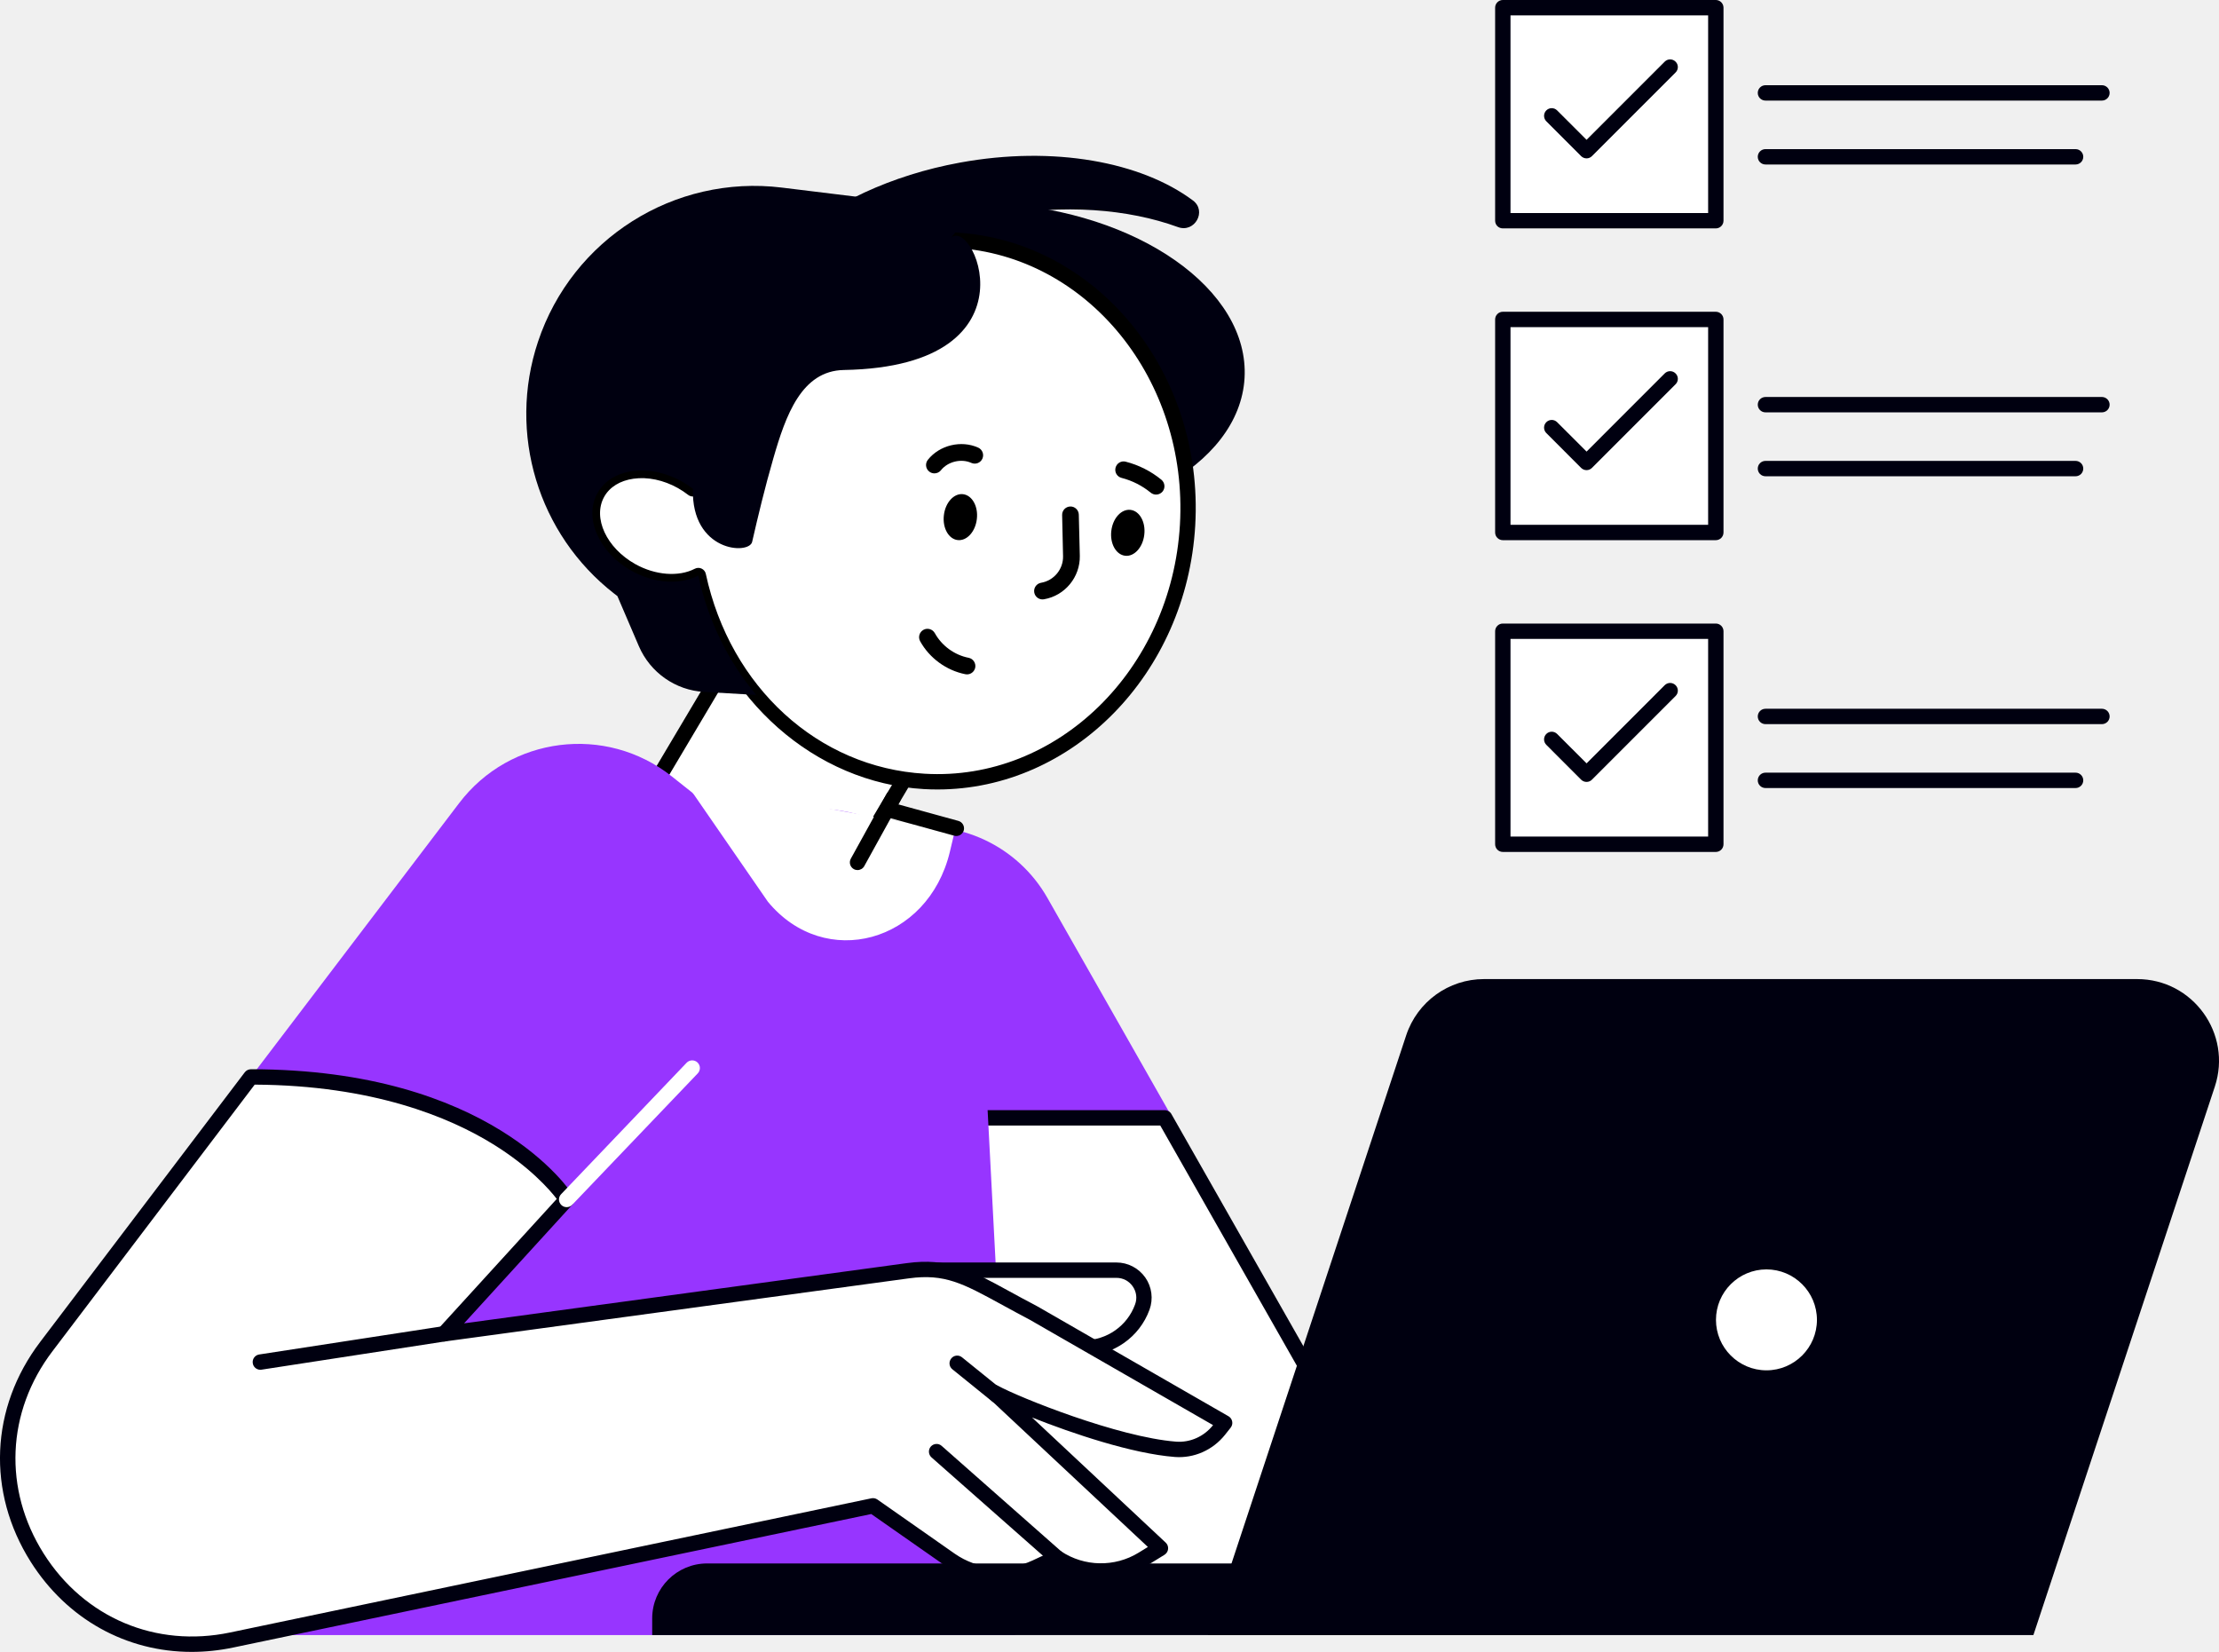
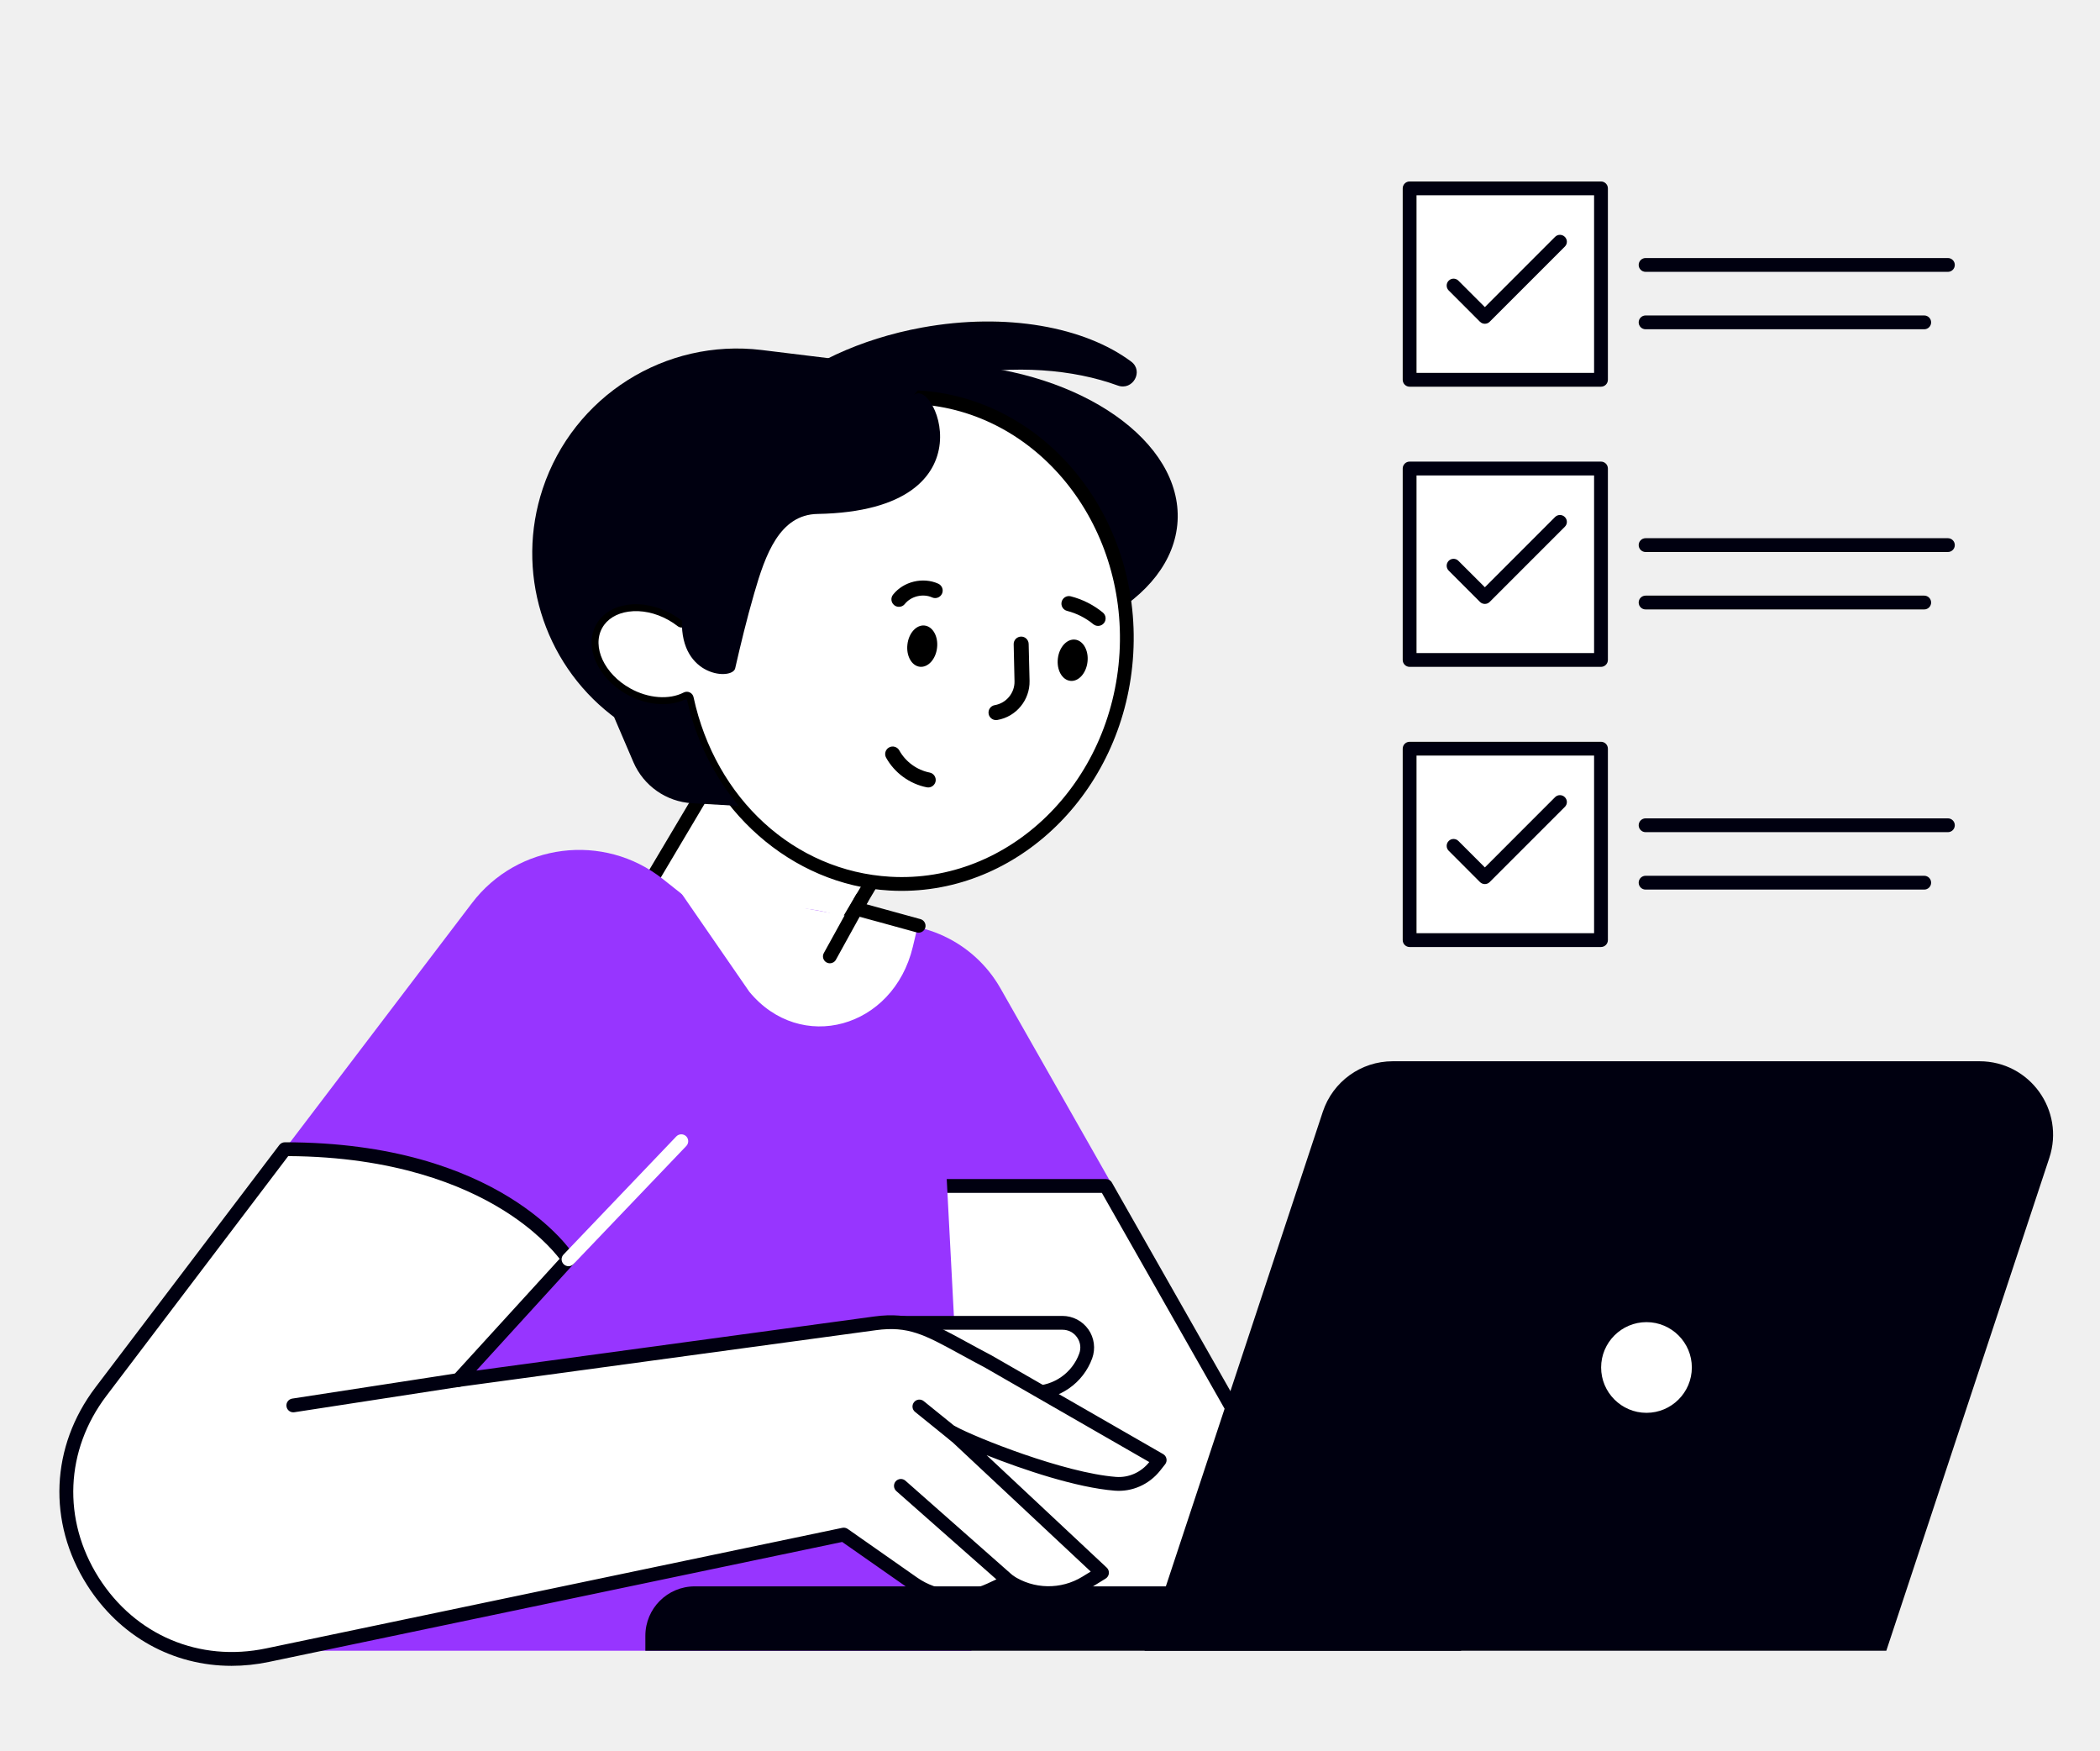
- <svg xmlns="http://www.w3.org/2000/svg" width="30.143mm" height="22.437mm" viewBox="0 0 30.143 22.437" version="1.1" id="svg1">
+ <svg xmlns="http://www.w3.org/2000/svg" width="120" height="100" viewBox="0 0 31.75 26.458" version="1.1" id="svg1">
  <defs id="defs1" />
-   <g id="layer1" transform="translate(-82.02083,-105.0396)">
-     <g transform="matrix(0.1043802,0,0,0.1043802,-448.1297,57.81796)" id="g141" style="clip-rule:evenodd;fill-rule:evenodd;stroke-linejoin:round;stroke-miterlimit:2">
+   <g id="layer1">
+     <g transform="matrix(0.1043789,0,0,0.1043789,-529.246,-44.47835)" id="g141" style="clip-rule:evenodd;fill-rule:evenodd;stroke-linejoin:round;stroke-miterlimit:2">
      <path d="m 5167.03,568.402 7.33,4.354 c 4.53,2.69 10.38,1.201 13.07,-3.324 l 21.4,-36.008 c 2.69,-4.526 1.2,-10.375 -3.33,-13.065 l -7.33,-4.354 c -4.52,-2.69 -10.37,-1.202 -13.06,3.324 l -21.4,36.008 c -2.69,4.525 -1.2,10.375 3.32,13.065 z" style="fill:#ffffff;fill-rule:nonzero" id="path140" />
    </g>
-     <g transform="matrix(0.1043802,0,0,0.1043802,-448.1297,57.81796)" id="g142" style="clip-rule:evenodd;fill-rule:evenodd;stroke-linejoin:round;stroke-miterlimit:2">
+     <g transform="matrix(0.1043789,0,0,0.1043789,-529.246,-44.47835)" id="g142" style="clip-rule:evenodd;fill-rule:evenodd;stroke-linejoin:round;stroke-miterlimit:2">
      <path d="m 5167.54,567.542 7.33,4.354 c 4.04,2.403 9.29,1.071 11.7,-2.975 l 21.4,-36.007 c 2.4,-4.045 1.07,-9.291 -2.98,-11.695 l -7.33,-4.354 c -4.04,-2.403 -9.29,-1.07 -11.69,2.975 l -21.4,36.007 c -2.4,4.045 -1.07,9.291 2.97,11.695 z m 11.67,7.55 c -1.83,0 -3.68,-0.476 -5.36,-1.477 l -7.33,-4.354 c -4.99,-2.967 -6.64,-9.443 -3.67,-14.435 l 21.4,-36.008 c 2.97,-4.992 9.44,-6.64 14.44,-3.673 l 7.32,4.355 c 4.99,2.967 6.64,9.443 3.68,14.435 l -21.4,36.008 c -1.97,3.309 -5.48,5.149 -9.08,5.149 z" style="fill-rule:nonzero" id="path141" />
    </g>
-     <g transform="matrix(0.1043802,0,0,0.1043802,-448.1297,57.81796)" id="g143" style="clip-rule:evenodd;fill-rule:evenodd;stroke-linejoin:round;stroke-miterlimit:2">
+     <g transform="matrix(0.1043789,0,0,0.1043789,-529.246,-44.47835)" id="g143" style="clip-rule:evenodd;fill-rule:evenodd;stroke-linejoin:round;stroke-miterlimit:2">
      <path d="m 5173.85,497.709 c -0.66,11.493 13.83,21.681 32.37,22.754 18.54,1.073 34.11,-7.375 34.78,-18.868 0.66,-11.494 -13.83,-21.681 -32.37,-22.754 -18.54,-1.073 -34.11,7.374 -34.78,18.868 z" style="fill:#000010;fill-rule:nonzero" id="path142" />
    </g>
-     <g transform="matrix(0.1043802,0,0,0.1043802,-448.1297,57.81796)" id="g144" style="clip-rule:evenodd;fill-rule:evenodd;stroke-linejoin:round;stroke-miterlimit:2">
+     <g transform="matrix(0.1043789,0,0,0.1043789,-529.246,-44.47835)" id="g144" style="clip-rule:evenodd;fill-rule:evenodd;stroke-linejoin:round;stroke-miterlimit:2">
      <path d="m 5156.79,516.564 c 1.79,-3.218 6.69,-3.903 10.94,-1.531 0.53,0.293 1.02,0.621 1.48,0.974 1.58,-18.955 16.69,-33.36 34.18,-32.348 17.8,1.031 31.32,17.63 30.19,37.077 -1.12,19.446 -16.46,34.375 -34.26,33.345 -14.55,-0.842 -26.24,-12.088 -29.41,-26.787 -2.32,1.208 -5.66,1.071 -8.68,-0.611 -4.25,-2.372 -6.24,-6.902 -4.44,-10.119 z" style="fill:#ffffff;fill-rule:nonzero" id="path143" />
    </g>
-     <g transform="matrix(0.1043802,0,0,0.1043802,-448.1297,57.81796)" id="g145" style="clip-rule:evenodd;fill-rule:evenodd;stroke-linejoin:round;stroke-miterlimit:2">
+     <g transform="matrix(0.1043789,0,0,0.1043789,-529.246,-44.47835)" id="g145" style="clip-rule:evenodd;fill-rule:evenodd;stroke-linejoin:round;stroke-miterlimit:2">
      <path d="m 5169.92,526.295 c 0.14,0 0.29,0.031 0.42,0.095 0.28,0.133 0.49,0.389 0.55,0.694 3.18,14.749 14.63,25.197 28.49,25.999 17.23,1.006 32.11,-13.541 33.21,-32.405 1.09,-18.865 -12.03,-35.024 -29.26,-36.02 -17.01,-0.986 -31.57,12.822 -33.13,31.433 -0.03,0.366 -0.26,0.685 -0.59,0.832 -0.34,0.147 -0.73,0.099 -1.02,-0.126 -0.42,-0.33 -0.88,-0.629 -1.34,-0.89 -1.87,-1.043 -3.92,-1.474 -5.77,-1.214 -1.75,0.244 -3.11,1.082 -3.82,2.358 -1.52,2.73 0.3,6.66 4.06,8.759 2.6,1.451 5.64,1.684 7.74,0.597 0.14,-0.075 0.3,-0.112 0.46,-0.112 z m 31.12,28.836 c -0.59,0 -1.18,-0.017 -1.78,-0.051 -14.17,-0.82 -26.37,-11.613 -30.05,-26.411 -2.56,0.828 -5.69,0.438 -8.46,-1.113 -4.73,-2.636 -6.9,-7.786 -4.84,-11.48 1.03,-1.836 2.9,-3.03 5.29,-3.364 2.28,-0.32 4.78,0.195 7.02,1.448 0.05,0.03 0.11,0.061 0.16,0.092 2.36,-18.849 17.49,-32.599 35.07,-31.591 18.32,1.06 32.29,18.167 31.13,38.132 -1.12,19.314 -15.98,34.337 -33.54,34.338 z" style="fill-rule:nonzero" id="path144" />
    </g>
-     <g transform="matrix(0.1043802,0,0,0.1043802,-448.1297,57.81796)" id="g146" style="clip-rule:evenodd;fill-rule:evenodd;stroke-linejoin:round;stroke-miterlimit:2">
+     <g transform="matrix(0.1043789,0,0,0.1043789,-529.246,-44.47835)" id="g146" style="clip-rule:evenodd;fill-rule:evenodd;stroke-linejoin:round;stroke-miterlimit:2">
      <path d="m 5204,473.552 c 12.19,-2.22 23.56,-0.082 30.28,4.933 1.85,1.38 0.23,4.258 -1.94,3.468 -6.49,-2.367 -14.84,-3.028 -23.62,-1.43 -18.05,3.288 -31.07,14.892 -29.06,25.918 0.08,0.438 0.19,0.866 0.32,1.29 -2.67,-2.279 -4.45,-5.069 -5.04,-8.261 -2,-11.026 11.01,-22.629 29.06,-25.918 z" style="fill:#000010;fill-rule:nonzero" id="path145" />
    </g>
-     <g transform="matrix(0.1043802,0,0,0.1043802,-448.1297,57.81796)" id="g147" style="clip-rule:evenodd;fill-rule:evenodd;stroke-linejoin:round;stroke-miterlimit:2">
+     <g transform="matrix(0.1043789,0,0,0.1043789,-529.246,-44.47835)" id="g147" style="clip-rule:evenodd;fill-rule:evenodd;stroke-linejoin:round;stroke-miterlimit:2">
      <path d="m 5149.05,496.866 c 4.46,-13.381 17.73,-21.769 31.73,-20.056 l 24.83,3.038 -3.04,3.786 c 2.67,-4.201 12.52,16.445 -13.72,16.913 -5.5,0.098 -7.56,5.886 -9.18,11.517 -1.09,3.761 -1.98,7.474 -2.75,10.84 -0.39,1.732 -7.95,1.312 -7.71,-6.897 -0.46,-0.353 -0.95,-0.681 -1.48,-0.974 -4.25,-2.372 -9.15,-1.687 -10.94,1.531 -1.8,3.217 0.19,7.747 4.44,10.119 3.02,1.682 6.36,1.819 8.68,0.611 1.27,5.881 3.91,11.206 7.54,15.536 l -6.79,-0.393 c -3.72,-0.215 -7,-2.515 -8.48,-5.942 l -2.8,-6.53 -0.41,-0.314 c -9.92,-7.719 -13.9,-20.857 -9.92,-32.785 z" style="fill:#000010;fill-rule:nonzero" id="path146" />
    </g>
-     <g transform="matrix(0.1043802,0,0,0.1043802,-448.1297,57.81796)" id="g148" style="clip-rule:evenodd;fill-rule:evenodd;stroke-linejoin:round;stroke-miterlimit:2">
+     <g transform="matrix(0.1043789,0,0,0.1043789,-529.246,-44.47835)" id="g148" style="clip-rule:evenodd;fill-rule:evenodd;stroke-linejoin:round;stroke-miterlimit:2">
      <path d="m 5223.66,521.482 c -0.2,1.648 0.61,3.097 1.8,3.236 1.18,0.139 2.3,-1.085 2.49,-2.733 0.2,-1.649 -0.61,-3.098 -1.79,-3.237 -1.19,-0.139 -2.31,1.085 -2.5,2.734 z" style="fill-rule:nonzero" id="path147" />
    </g>
-     <g transform="matrix(0.1043802,0,0,0.1043802,-448.1297,57.81796)" id="g149" style="clip-rule:evenodd;fill-rule:evenodd;stroke-linejoin:round;stroke-miterlimit:2">
+     <g transform="matrix(0.1043789,0,0,0.1043789,-529.246,-44.47835)" id="g149" style="clip-rule:evenodd;fill-rule:evenodd;stroke-linejoin:round;stroke-miterlimit:2">
      <path d="m 5201.87,519.441 c -0.2,1.648 0.61,3.098 1.79,3.236 1.19,0.139 2.31,-1.084 2.5,-2.733 0.2,-1.649 -0.61,-3.098 -1.8,-3.237 -1.18,-0.139 -2.3,1.085 -2.49,2.734 z" style="fill-rule:nonzero" id="path148" />
    </g>
-     <g transform="matrix(0.1043802,0,0,0.1043802,-448.1297,57.81796)" id="g150" style="clip-rule:evenodd;fill-rule:evenodd;stroke-linejoin:round;stroke-miterlimit:2">
+     <g transform="matrix(0.1043789,0,0,0.1043789,-529.246,-44.47835)" id="g150" style="clip-rule:evenodd;fill-rule:evenodd;stroke-linejoin:round;stroke-miterlimit:2">
      <path d="m 5204.88,540.155 c -0.07,0 -0.14,-0.006 -0.21,-0.021 -2.47,-0.486 -4.67,-2.091 -5.89,-4.293 -0.29,-0.526 -0.1,-1.189 0.43,-1.481 0.52,-0.291 1.18,-0.101 1.48,0.427 0.91,1.646 2.55,2.846 4.4,3.21 0.59,0.116 0.97,0.689 0.86,1.279 -0.11,0.52 -0.56,0.879 -1.07,0.879 z" style="fill-rule:nonzero" id="path149" />
    </g>
-     <g transform="matrix(0.1043802,0,0,0.1043802,-448.1297,57.81796)" id="g151" style="clip-rule:evenodd;fill-rule:evenodd;stroke-linejoin:round;stroke-miterlimit:2">
+     <g transform="matrix(0.1043789,0,0,0.1043789,-529.246,-44.47835)" id="g151" style="clip-rule:evenodd;fill-rule:evenodd;stroke-linejoin:round;stroke-miterlimit:2">
      <path d="m 5214.7,530.399 c -0.52,0 -0.98,-0.377 -1.07,-0.909 -0.1,-0.593 0.3,-1.155 0.89,-1.256 1.67,-0.281 2.9,-1.769 2.86,-3.46 l -0.12,-5.35 c -0.02,-0.602 0.46,-1.101 1.06,-1.115 0.59,-0.021 1.1,0.462 1.11,1.064 l 0.13,5.35 c 0.06,2.766 -1.94,5.199 -4.67,5.66 -0.06,0.011 -0.13,0.016 -0.19,0.016 z" style="fill-rule:nonzero" id="path150" />
    </g>
-     <g transform="matrix(0.1043802,0,0,0.1043802,-448.1297,57.81796)" id="g152" style="clip-rule:evenodd;fill-rule:evenodd;stroke-linejoin:round;stroke-miterlimit:2">
+     <g transform="matrix(0.1043789,0,0,0.1043789,-529.246,-44.47835)" id="g152" style="clip-rule:evenodd;fill-rule:evenodd;stroke-linejoin:round;stroke-miterlimit:2">
      <path d="m 5200.64,513.998 c -0.24,0 -0.48,-0.077 -0.68,-0.237 -0.47,-0.375 -0.55,-1.061 -0.17,-1.531 1.51,-1.905 4.33,-2.586 6.55,-1.581 0.54,0.248 0.79,0.894 0.54,1.442 -0.25,0.548 -0.89,0.792 -1.44,0.543 -1.32,-0.594 -3.05,-0.175 -3.95,0.953 -0.21,0.27 -0.53,0.411 -0.85,0.411 z" style="fill-rule:nonzero" id="path151" />
    </g>
-     <g transform="matrix(0.1043802,0,0,0.1043802,-448.1297,57.81796)" id="g153" style="clip-rule:evenodd;fill-rule:evenodd;stroke-linejoin:round;stroke-miterlimit:2">
+     <g transform="matrix(0.1043789,0,0,0.1043789,-529.246,-44.47835)" id="g153" style="clip-rule:evenodd;fill-rule:evenodd;stroke-linejoin:round;stroke-miterlimit:2">
      <path d="m 5229.49,516.76 c -0.25,0 -0.49,-0.082 -0.7,-0.248 -1.1,-0.906 -2.41,-1.571 -3.79,-1.924 -0.59,-0.148 -0.94,-0.742 -0.79,-1.325 0.15,-0.583 0.74,-0.938 1.32,-0.786 1.69,0.43 3.3,1.244 4.65,2.351 0.46,0.383 0.53,1.069 0.15,1.534 -0.22,0.262 -0.53,0.398 -0.84,0.398 z" style="fill-rule:nonzero" id="path152" />
    </g>
-     <g transform="matrix(0.1043802,0,0,0.1043802,-448.1297,57.81796)" id="g154" style="clip-rule:evenodd;fill-rule:evenodd;stroke-linejoin:round;stroke-miterlimit:2">
+     <g transform="matrix(0.1043789,0,0,0.1043789,-529.246,-44.47835)" id="g154" style="clip-rule:evenodd;fill-rule:evenodd;stroke-linejoin:round;stroke-miterlimit:2">
      <path d="m 5170.02,564.939 26.13,-4.691 c 7.66,-1.373 15.34,2.228 19.19,8.987 l 51.44,90.479 h -82.42 z" style="fill:#9735ff;fill-rule:nonzero" id="path153" />
    </g>
-     <g transform="matrix(0.1043802,0,0,0.1043802,-448.1297,57.81796)" id="g155" style="clip-rule:evenodd;fill-rule:evenodd;stroke-linejoin:round;stroke-miterlimit:2">
+     <g transform="matrix(0.1043789,0,0,0.1043789,-529.246,-44.47835)" id="g155" style="clip-rule:evenodd;fill-rule:evenodd;stroke-linejoin:round;stroke-miterlimit:2">
      <path d="m 5183.36,659.714 h 82.42 l -35.17,-61.853 H 5174 Z" style="fill:#ffffff;fill-rule:nonzero" id="path154" />
    </g>
-     <g transform="matrix(0.1043802,0,0,0.1043802,-448.1297,57.81796)" id="g156" style="clip-rule:evenodd;fill-rule:evenodd;stroke-linejoin:round;stroke-miterlimit:2">
+     <g transform="matrix(0.1043789,0,0,0.1043789,-529.246,-44.47835)" id="g156" style="clip-rule:evenodd;fill-rule:evenodd;stroke-linejoin:round;stroke-miterlimit:2">
      <path d="m 5184.22,658.713 h 79.85 l -34.04,-59.852 h -54.87 z m 81.57,2 h -82.43 c -0.49,0 -0.91,-0.361 -0.99,-0.85 l -9.36,-61.852 c -0.04,-0.288 0.04,-0.581 0.23,-0.802 0.19,-0.221 0.47,-0.348 0.76,-0.348 h 56.61 c 0.36,0 0.7,0.193 0.87,0.506 l 35.17,61.852 c 0.18,0.31 0.18,0.689 0,0.997 -0.18,0.308 -0.51,0.497 -0.86,0.497 z" style="fill:#000010;fill-rule:nonzero" id="path155" />
    </g>
-     <g transform="matrix(0.1043802,0,0,0.1043802,-448.1297,57.81796)" id="g157" style="clip-rule:evenodd;fill-rule:evenodd;stroke-linejoin:round;stroke-miterlimit:2">
+     <g transform="matrix(0.1043789,0,0,0.1043789,-529.246,-44.47835)" id="g157" style="clip-rule:evenodd;fill-rule:evenodd;stroke-linejoin:round;stroke-miterlimit:2">
      <path d="m 5111.69,592.537 27.1,-35.635 c 6.62,-8.701 19.09,-10.271 27.66,-3.48 l 12.66,10.038 5.52,-5.86 h 0.25 c 10.48,0 19.5,7.397 21.55,17.672 l 4.71,89.893 H 5101.2 Z" style="fill:#9735ff;fill-rule:nonzero" id="path156" />
    </g>
-     <g transform="matrix(0.1043802,0,0,0.1043802,-448.1297,57.81796)" id="g158" style="clip-rule:evenodd;fill-rule:evenodd;stroke-linejoin:round;stroke-miterlimit:2">
+     <g transform="matrix(0.1043789,0,0,0.1043789,-529.246,-44.47835)" id="g158" style="clip-rule:evenodd;fill-rule:evenodd;stroke-linejoin:round;stroke-miterlimit:2">
      <path d="m 5217.18,627.802 h 2.93 c 3.39,0 6.42,-2.124 7.58,-5.314 0.85,-2.336 -0.88,-4.805 -3.36,-4.805 h -24.63 z" style="fill:#ffffff;fill-rule:nonzero" id="path157" />
    </g>
-     <g transform="matrix(0.1043802,0,0,0.1043802,-448.1297,57.81796)" id="g159" style="clip-rule:evenodd;fill-rule:evenodd;stroke-linejoin:round;stroke-miterlimit:2">
+     <g transform="matrix(0.1043789,0,0,0.1043789,-529.246,-44.47835)" id="g159" style="clip-rule:evenodd;fill-rule:evenodd;stroke-linejoin:round;stroke-miterlimit:2">
      <path d="m 5220.11,628.802 h -2.93 c -0.56,0 -1,-0.448 -1,-1 0,-0.552 0.44,-1 1,-1 h 2.93 c 2.96,0 5.63,-1.871 6.64,-4.656 0.3,-0.803 0.18,-1.664 -0.31,-2.363 -0.49,-0.699 -1.26,-1.1 -2.11,-1.1 h -24.63 c -0.56,0 -1,-0.448 -1,-1 0,-0.553 0.44,-1 1,-1 h 24.63 c 1.49,0 2.89,0.73 3.75,1.953 0.86,1.223 1.06,2.79 0.55,4.194 -1.3,3.572 -4.72,5.972 -8.52,5.972 z" style="fill:#000010;fill-rule:nonzero" id="path158" />
    </g>
-     <g transform="matrix(0.1043802,0,0,0.1043802,-448.1297,57.81796)" id="g160" style="clip-rule:evenodd;fill-rule:evenodd;stroke-linejoin:round;stroke-miterlimit:2">
+     <g transform="matrix(0.1043789,0,0,0.1043789,-529.246,-44.47835)" id="g160" style="clip-rule:evenodd;fill-rule:evenodd;stroke-linejoin:round;stroke-miterlimit:2">
      <path d="m 5111.69,592.537 -26.64,35.105 c -13.48,17.762 2.31,42.731 24.14,38.165 l 83.45,-17.459 10.07,7.046 c 3.26,2.282 7.49,2.655 11.1,0.979 l 2.75,-1.279 c 3.37,2.243 7.73,2.322 11.17,0.203 l 2.32,-1.43 -21.68,-20.3 c 2.7,1.489 15.71,6.805 23.62,7.425 2.19,0.172 4.33,-0.796 5.7,-2.523 l 0.72,-0.911 -24.84,-14.279 c -7.86,-4.122 -10.36,-6.342 -16.38,-5.523 l -60.36,8.206 15.95,-17.479 c 0,0 -10.12,-15.946 -41.09,-15.946 z" style="fill:#ffffff;fill-rule:nonzero" id="path159" />
    </g>
-     <g transform="matrix(0.1043802,0,0,0.1043802,-448.1297,57.81796)" id="g161" style="clip-rule:evenodd;fill-rule:evenodd;stroke-linejoin:round;stroke-miterlimit:2">
+     <g transform="matrix(0.1043789,0,0,0.1043789,-529.246,-44.47835)" id="g161" style="clip-rule:evenodd;fill-rule:evenodd;stroke-linejoin:round;stroke-miterlimit:2">
      <path d="m 5112.18,593.539 -26.33,34.708 c -5.98,7.876 -6.41,17.96 -1.13,26.316 5.29,8.357 14.59,12.29 24.26,10.265 l 83.46,-17.459 c 0.27,-0.055 0.55,10e-4 0.78,0.159 l 10.06,7.046 c 2.96,2.07 6.83,2.412 10.11,0.892 l 2.75,-1.279 c 0.32,-0.147 0.69,-0.119 0.98,0.075 3.02,2.018 6.99,2.091 10.09,0.183 l 1.21,-0.743 -20.74,-19.405 c -0.36,-0.344 -0.42,-0.909 -0.12,-1.317 0.3,-0.408 0.85,-0.532 1.29,-0.288 2.89,1.591 15.71,6.715 23.22,7.303 1.84,0.145 3.65,-0.658 4.83,-2.148 v -10e-4 l -23.83,-13.7 c -1.32,-0.694 -2.52,-1.351 -3.61,-1.945 -5.13,-2.806 -7.48,-4.086 -12.14,-3.454 l -60.35,8.206 c -0.42,0.062 -0.83,-0.154 -1.02,-0.526 -0.2,-0.373 -0.14,-0.828 0.14,-1.139 l 15.4,-16.877 c -0.96,-1.241 -3.55,-4.198 -8.29,-7.124 -5.66,-3.498 -15.61,-7.661 -31.02,-7.748 z m -8.21,73.816 c -8.47,0 -16.19,-4.221 -20.94,-11.723 -5.74,-9.08 -5.27,-20.037 1.22,-28.594 l 26.64,-35.105 c 0.19,-0.249 0.49,-0.396 0.8,-0.396 31.16,0 41.51,15.74 41.93,16.41 0.25,0.381 0.2,0.877 -0.1,1.21 l -14.09,15.443 57.62,-7.835 c 5.32,-0.722 8.18,0.842 13.37,3.681 1.08,0.589 2.27,1.24 3.62,1.947 l 24.87,14.298 c 0.25,0.145 0.43,0.393 0.48,0.679 0.06,0.285 -0.02,0.581 -0.2,0.809 l -0.72,0.911 c -1.6,2.013 -4.06,3.096 -6.56,2.899 -5.55,-0.435 -13.3,-3.048 -18.57,-5.14 l 17.4,16.288 c 0.23,0.213 0.34,0.52 0.31,0.83 -0.03,0.31 -0.21,0.589 -0.47,0.752 l -2.32,1.429 c -3.61,2.216 -8.16,2.231 -11.77,0.082 l -2.26,1.05 c -3.92,1.819 -8.56,1.41 -12.09,-1.067 l -9.72,-6.798 -83.03,17.371 c -1.83,0.383 -3.64,0.569 -5.42,0.569 z" style="fill:#000010;fill-rule:nonzero" id="path160" />
    </g>
-     <g transform="matrix(0.1043802,0,0,0.1043802,-448.1297,57.81796)" id="g162" style="clip-rule:evenodd;fill-rule:evenodd;stroke-linejoin:round;stroke-miterlimit:2">
+     <g transform="matrix(0.1043789,0,0,0.1043789,-529.246,-44.47835)" id="g162" style="clip-rule:evenodd;fill-rule:evenodd;stroke-linejoin:round;stroke-miterlimit:2">
      <path d="m 5200.92,641.295 15.64,13.799 z" style="fill:#ffffff;fill-rule:nonzero" id="path161" />
    </g>
-     <g transform="matrix(0.1043802,0,0,0.1043802,-448.1297,57.81796)" id="g163" style="clip-rule:evenodd;fill-rule:evenodd;stroke-linejoin:round;stroke-miterlimit:2">
+     <g transform="matrix(0.1043789,0,0,0.1043789,-529.246,-44.47835)" id="g163" style="clip-rule:evenodd;fill-rule:evenodd;stroke-linejoin:round;stroke-miterlimit:2">
      <path d="m 5216.56,656.094 c -0.23,0 -0.47,-0.083 -0.66,-0.25 l -15.64,-13.799 c -0.41,-0.366 -0.45,-0.998 -0.09,-1.412 0.37,-0.415 1,-0.452 1.41,-0.088 l 15.64,13.799 c 0.42,0.366 0.46,0.997 0.09,1.411 -0.2,0.225 -0.47,0.339 -0.75,0.339 z" style="fill:#000010;fill-rule:nonzero" id="path162" />
    </g>
-     <g transform="matrix(0.1043802,0,0,0.1043802,-448.1297,57.81796)" id="g164" style="clip-rule:evenodd;fill-rule:evenodd;stroke-linejoin:round;stroke-miterlimit:2">
+     <g transform="matrix(0.1043789,0,0,0.1043789,-529.246,-44.47835)" id="g164" style="clip-rule:evenodd;fill-rule:evenodd;stroke-linejoin:round;stroke-miterlimit:2">
      <path d="m 5208.81,634.011 -5.21,-4.213 z" style="fill:#ffffff;fill-rule:nonzero" id="path163" />
    </g>
-     <g transform="matrix(0.1043802,0,0,0.1043802,-448.1297,57.81796)" id="g165" style="clip-rule:evenodd;fill-rule:evenodd;stroke-linejoin:round;stroke-miterlimit:2">
+     <g transform="matrix(0.1043789,0,0,0.1043789,-529.246,-44.47835)" id="g165" style="clip-rule:evenodd;fill-rule:evenodd;stroke-linejoin:round;stroke-miterlimit:2">
      <path d="m 5208.81,635.01 c -0.22,0 -0.44,-0.072 -0.63,-0.222 l -5.21,-4.212 c -0.43,-0.347 -0.49,-0.977 -0.14,-1.406 0.34,-0.43 0.97,-0.497 1.4,-0.149 l 5.21,4.212 c 0.43,0.347 0.5,0.977 0.15,1.406 -0.2,0.244 -0.49,0.371 -0.78,0.371 z" style="fill:#000010;fill-rule:nonzero" id="path164" />
    </g>
-     <g transform="matrix(0.1043802,0,0,0.1043802,-448.1297,57.81796)" id="g166" style="clip-rule:evenodd;fill-rule:evenodd;stroke-linejoin:round;stroke-miterlimit:2">
+     <g transform="matrix(0.1043789,0,0,0.1043789,-529.246,-44.47835)" id="g166" style="clip-rule:evenodd;fill-rule:evenodd;stroke-linejoin:round;stroke-miterlimit:2">
      <path d="m 5152.78,609.483 c -0.25,0 -0.5,-0.092 -0.69,-0.277 -0.4,-0.382 -0.42,-1.014 -0.03,-1.414 l 16.33,-17.099 c 0.38,-0.398 1.02,-0.414 1.42,-0.033 0.4,0.382 0.41,1.015 0.03,1.414 l -16.34,17.1 c -0.19,0.206 -0.46,0.309 -0.72,0.309 z" style="fill:#ffffff;fill-rule:nonzero" id="path165" />
    </g>
-     <g transform="matrix(0.1043802,0,0,0.1043802,-448.1297,57.81796)" id="g167" style="clip-rule:evenodd;fill-rule:evenodd;stroke-linejoin:round;stroke-miterlimit:2">
+     <g transform="matrix(0.1043789,0,0,0.1043789,-529.246,-44.47835)" id="g167" style="clip-rule:evenodd;fill-rule:evenodd;stroke-linejoin:round;stroke-miterlimit:2">
      <path d="m 5282.07,665.165 h -118.16 v -2.166 c 0,-3.95 3.2,-7.153 7.15,-7.153 h 111.01 z" style="fill:#000010;fill-rule:nonzero" id="path166" />
    </g>
-     <g transform="matrix(0.1043802,0,0,0.1043802,-448.1297,57.81796)" id="g168" style="clip-rule:evenodd;fill-rule:evenodd;stroke-linejoin:round;stroke-miterlimit:2">
+     <g transform="matrix(0.1043789,0,0,0.1043789,-529.246,-44.47835)" id="g168" style="clip-rule:evenodd;fill-rule:evenodd;stroke-linejoin:round;stroke-miterlimit:2">
      <path d="m 5236.22,665.165 h 107.44 l 23.61,-71.363 c 2.28,-6.893 -2.85,-13.998 -10.11,-13.998 h -85 c -4.6,0 -8.67,2.945 -10.12,7.306 z" style="fill:#000010;fill-rule:nonzero" id="path167" />
    </g>
-     <g transform="matrix(0.1043802,0,0,0.1043802,-448.1297,57.81796)" id="g169" style="clip-rule:evenodd;fill-rule:evenodd;stroke-linejoin:round;stroke-miterlimit:2">
+     <g transform="matrix(0.1043789,0,0,0.1043789,-529.246,-44.47835)" id="g169" style="clip-rule:evenodd;fill-rule:evenodd;stroke-linejoin:round;stroke-miterlimit:2">
      <path d="m 5301.35,624.149 c 0,4.179 3.39,7.567 7.57,7.567 4.18,0 7.57,-3.388 7.57,-7.567 0,-4.179 -3.39,-7.567 -7.57,-7.567 -4.18,0 -7.57,3.388 -7.57,7.567 z" style="fill:#ffffff;fill-rule:nonzero" id="path168" />
    </g>
-     <g transform="matrix(0.1043802,0,0,0.1043802,-448.1297,57.81796)" id="g170" style="clip-rule:evenodd;fill-rule:evenodd;stroke-linejoin:round;stroke-miterlimit:2">
+     <g transform="matrix(0.1043789,0,0,0.1043789,-529.246,-44.47835)" id="g170" style="clip-rule:evenodd;fill-rule:evenodd;stroke-linejoin:round;stroke-miterlimit:2">
      <path d="m 5308.92,617.582 c -3.62,0 -6.57,2.946 -6.57,6.567 0,3.621 2.95,6.567 6.57,6.567 3.62,0 6.57,-2.946 6.57,-6.567 0,-3.621 -2.95,-6.567 -6.57,-6.567 z m 0,15.134 c -4.72,0 -8.57,-3.843 -8.57,-8.567 0,-4.724 3.85,-8.567 8.57,-8.567 4.72,0 8.57,3.843 8.57,8.567 0,4.724 -3.85,8.567 -8.57,8.567 z" style="fill:#000010;fill-rule:nonzero" id="path169" />
    </g>
-     <g transform="matrix(0.1043802,0,0,0.1043802,-448.1297,57.81796)" id="g171" style="clip-rule:evenodd;fill-rule:evenodd;stroke-linejoin:round;stroke-miterlimit:2">
+     <g transform="matrix(0.1043789,0,0,0.1043789,-529.246,-44.47835)" id="g171" style="clip-rule:evenodd;fill-rule:evenodd;stroke-linejoin:round;stroke-miterlimit:2">
      <path d="m 5112.92,629.642 23.91,-3.68 z" style="fill:#ffffff;fill-rule:nonzero" id="path170" />
    </g>
-     <g transform="matrix(0.1043802,0,0,0.1043802,-448.1297,57.81796)" id="g172" style="clip-rule:evenodd;fill-rule:evenodd;stroke-linejoin:round;stroke-miterlimit:2">
+     <g transform="matrix(0.1043789,0,0,0.1043789,-529.246,-44.47835)" id="g172" style="clip-rule:evenodd;fill-rule:evenodd;stroke-linejoin:round;stroke-miterlimit:2">
      <path d="m 5112.91,630.642 c -0.48,0 -0.91,-0.353 -0.98,-0.848 -0.09,-0.545 0.29,-1.056 0.83,-1.14 l 23.92,-3.68 c 0.55,-0.086 1.06,0.29 1.14,0.836 0.09,0.546 -0.29,1.056 -0.83,1.14 l -23.92,3.68 c -0.05,0.008 -0.11,0.012 -0.16,0.012 z" style="fill:#000010;fill-rule:nonzero" id="path171" />
    </g>
-     <g transform="matrix(0.1043802,0,0,0.1043802,-448.1297,57.81796)" id="g173" style="clip-rule:evenodd;fill-rule:evenodd;stroke-linejoin:round;stroke-miterlimit:2">
+     <g transform="matrix(0.1043789,0,0,0.1043789,-529.246,-44.47835)" id="g173" style="clip-rule:evenodd;fill-rule:evenodd;stroke-linejoin:round;stroke-miterlimit:2">
      <path d="m 5168.24,554.201 35.03,6.429 -0.62,2.607 c -2.83,11.829 -16.27,15.51 -23.69,6.492 z" style="fill:#ffffff;fill-rule:nonzero" id="path172" />
    </g>
-     <g transform="matrix(0.1043802,0,0,0.1043802,-448.1297,57.81796)" id="g174" style="clip-rule:evenodd;fill-rule:evenodd;stroke-linejoin:round;stroke-miterlimit:2">
+     <g transform="matrix(0.1043789,0,0,0.1043789,-529.246,-44.47835)" id="g174" style="clip-rule:evenodd;fill-rule:evenodd;stroke-linejoin:round;stroke-miterlimit:2">
      <path d="m 5194.62,557.748 8.87,2.438 z" style="fill:#ffffff;fill-rule:nonzero" id="path173" />
    </g>
-     <g transform="matrix(0.1043802,0,0,0.1043802,-448.1297,57.81796)" id="g175" style="clip-rule:evenodd;fill-rule:evenodd;stroke-linejoin:round;stroke-miterlimit:2">
+     <g transform="matrix(0.1043789,0,0,0.1043789,-529.246,-44.47835)" id="g175" style="clip-rule:evenodd;fill-rule:evenodd;stroke-linejoin:round;stroke-miterlimit:2">
      <path d="m 5203.49,561.187 c -0.09,0 -0.18,-0.012 -0.26,-0.036 l -8.87,-2.439 c -0.53,-0.146 -0.85,-0.697 -0.7,-1.229 0.15,-0.534 0.69,-0.848 1.23,-0.7 l 8.87,2.439 c 0.53,0.147 0.84,0.697 0.7,1.23 -0.13,0.444 -0.53,0.735 -0.97,0.735 z" style="fill-rule:nonzero" id="path174" />
    </g>
-     <g transform="matrix(0.1043802,0,0,0.1043802,-448.1297,57.81796)" id="g176" style="clip-rule:evenodd;fill-rule:evenodd;stroke-linejoin:round;stroke-miterlimit:2">
+     <g transform="matrix(0.1043789,0,0,0.1043789,-529.246,-44.47835)" id="g176" style="clip-rule:evenodd;fill-rule:evenodd;stroke-linejoin:round;stroke-miterlimit:2">
      <path d="m 5195.29,556.196 -4.66,8.424 z" style="fill:#ffffff;fill-rule:nonzero" id="path175" />
    </g>
-     <g transform="matrix(0.1043802,0,0,0.1043802,-448.1297,57.81796)" id="g177" style="clip-rule:evenodd;fill-rule:evenodd;stroke-linejoin:round;stroke-miterlimit:2">
+     <g transform="matrix(0.1043789,0,0,0.1043789,-529.246,-44.47835)" id="g177" style="clip-rule:evenodd;fill-rule:evenodd;stroke-linejoin:round;stroke-miterlimit:2">
      <path d="m 5190.63,565.62 c -0.16,0 -0.33,-0.04 -0.48,-0.125 -0.48,-0.267 -0.66,-0.875 -0.39,-1.359 l 4.65,-8.424 c 0.27,-0.483 0.88,-0.661 1.36,-0.391 0.49,0.267 0.66,0.875 0.39,1.359 l -4.65,8.424 c -0.18,0.33 -0.53,0.516 -0.88,0.516 z" style="fill-rule:nonzero" id="path176" />
    </g>
-     <g transform="matrix(0.1043802,0,0,0.1043802,-448.1297,57.81796)" id="g178" style="clip-rule:evenodd;fill-rule:evenodd;stroke-linejoin:round;stroke-miterlimit:2">
+     <g transform="matrix(0.1043789,0,0,0.1043789,-529.246,-44.47835)" id="g178" style="clip-rule:evenodd;fill-rule:evenodd;stroke-linejoin:round;stroke-miterlimit:2">
      <path d="m 5352.58,465.489 h -43.79 c -0.55,0 -1,-0.448 -1,-1 0,-0.552 0.45,-1 1,-1 h 43.79 c 0.55,0 1,0.448 1,1 0,0.552 -0.45,1 -1,1 z" style="fill:#000010;fill-rule:nonzero" id="path177" />
    </g>
-     <g transform="matrix(0.1043802,0,0,0.1043802,-448.1297,57.81796)" id="g179" style="clip-rule:evenodd;fill-rule:evenodd;stroke-linejoin:round;stroke-miterlimit:2">
+     <g transform="matrix(0.1043789,0,0,0.1043789,-529.246,-44.47835)" id="g179" style="clip-rule:evenodd;fill-rule:evenodd;stroke-linejoin:round;stroke-miterlimit:2">
      <path d="m 5349.15,473.805 h -40.36 c -0.55,0 -1,-0.448 -1,-1 0,-0.552 0.45,-1 1,-1 h 40.36 c 0.55,0 1,0.448 1,1 0,0.552 -0.45,1 -1,1 z" style="fill:#000010;fill-rule:nonzero" id="path178" />
    </g>
-     <g transform="matrix(0.1043802,0,0,0.1043802,-448.1297,57.81796)" id="g180" style="clip-rule:evenodd;fill-rule:evenodd;stroke-linejoin:round;stroke-miterlimit:2">
+     <g transform="matrix(0.1043789,0,0,0.1043789,-529.246,-44.47835)" id="g180" style="clip-rule:evenodd;fill-rule:evenodd;stroke-linejoin:round;stroke-miterlimit:2">
      <rect x="5274.61" y="453.4" width="27.72" height="27.721" style="fill:#ffffff;fill-rule:nonzero" id="rect179" />
    </g>
-     <g transform="matrix(0.1043802,0,0,0.1043802,-448.1297,57.81796)" id="g181" style="clip-rule:evenodd;fill-rule:evenodd;stroke-linejoin:round;stroke-miterlimit:2">
+     <g transform="matrix(0.1043789,0,0,0.1043789,-529.246,-44.47835)" id="g181" style="clip-rule:evenodd;fill-rule:evenodd;stroke-linejoin:round;stroke-miterlimit:2">
      <path d="m 5275.61,480.121 h 25.72 V 454.4 h -25.72 z m 26.72,2 h -27.72 c -0.55,0 -1,-0.448 -1,-1 V 453.4 c 0,-0.553 0.45,-1 1,-1 h 27.72 c 0.55,0 1,0.447 1,1 v 27.721 c 0,0.552 -0.45,1 -1,1 z" style="fill:#000010;fill-rule:nonzero" id="path180" />
    </g>
-     <g transform="matrix(0.1043802,0,0,0.1043802,-448.1297,57.81796)" id="g182" style="clip-rule:evenodd;fill-rule:evenodd;stroke-linejoin:round;stroke-miterlimit:2">
+     <g transform="matrix(0.1043789,0,0,0.1043789,-529.246,-44.47835)" id="g182" style="clip-rule:evenodd;fill-rule:evenodd;stroke-linejoin:round;stroke-miterlimit:2">
      <path d="m 5285.51,473.008 c -0.26,0 -0.51,-0.098 -0.71,-0.293 l -4.53,-4.533 c -0.39,-0.391 -0.39,-1.024 0,-1.414 0.39,-0.391 1.02,-0.391 1.41,0 l 3.83,3.826 10.17,-10.172 c 0.39,-0.391 1.02,-0.391 1.41,0 0.4,0.39 0.4,1.023 0,1.414 l -10.88,10.879 c -0.19,0.195 -0.45,0.293 -0.7,0.293 z" style="fill:#000010;fill-rule:nonzero" id="path181" />
    </g>
-     <g transform="matrix(0.1043802,0,0,0.1043802,-448.1297,57.81796)" id="g183" style="clip-rule:evenodd;fill-rule:evenodd;stroke-linejoin:round;stroke-miterlimit:2">
+     <g transform="matrix(0.1043789,0,0,0.1043789,-529.246,-44.47835)" id="g183" style="clip-rule:evenodd;fill-rule:evenodd;stroke-linejoin:round;stroke-miterlimit:2">
      <path d="m 5352.58,506.059 h -43.79 c -0.55,0 -1,-0.448 -1,-1 0,-0.552 0.45,-1 1,-1 h 43.79 c 0.55,0 1,0.448 1,1 0,0.552 -0.45,1 -1,1 z" style="fill:#000010;fill-rule:nonzero" id="path182" />
    </g>
-     <g transform="matrix(0.1043802,0,0,0.1043802,-448.1297,57.81796)" id="g184" style="clip-rule:evenodd;fill-rule:evenodd;stroke-linejoin:round;stroke-miterlimit:2">
+     <g transform="matrix(0.1043789,0,0,0.1043789,-529.246,-44.47835)" id="g184" style="clip-rule:evenodd;fill-rule:evenodd;stroke-linejoin:round;stroke-miterlimit:2">
      <path d="m 5349.15,514.375 h -40.36 c -0.55,0 -1,-0.448 -1,-1 0,-0.553 0.45,-1 1,-1 h 40.36 c 0.55,0 1,0.447 1,1 0,0.552 -0.45,1 -1,1 z" style="fill:#000010;fill-rule:nonzero" id="path183" />
    </g>
-     <g transform="matrix(0.1043802,0,0,0.1043802,-448.1297,57.81796)" id="g185" style="clip-rule:evenodd;fill-rule:evenodd;stroke-linejoin:round;stroke-miterlimit:2">
+     <g transform="matrix(0.1043789,0,0,0.1043789,-529.246,-44.47835)" id="g185" style="clip-rule:evenodd;fill-rule:evenodd;stroke-linejoin:round;stroke-miterlimit:2">
      <rect x="5274.61" y="493.97" width="27.72" height="27.721" style="fill:#ffffff;fill-rule:nonzero" id="rect184" />
    </g>
-     <g transform="matrix(0.1043802,0,0,0.1043802,-448.1297,57.81796)" id="g186" style="clip-rule:evenodd;fill-rule:evenodd;stroke-linejoin:round;stroke-miterlimit:2">
+     <g transform="matrix(0.1043789,0,0,0.1043789,-529.246,-44.47835)" id="g186" style="clip-rule:evenodd;fill-rule:evenodd;stroke-linejoin:round;stroke-miterlimit:2">
      <path d="m 5275.61,520.691 h 25.72 v -25.722 h -25.72 z m 26.72,2 h -27.72 c -0.55,0 -1,-0.448 -1,-1 v -27.722 c 0,-0.552 0.45,-1 1,-1 h 27.72 c 0.55,0 1,0.448 1,1 v 27.722 c 0,0.552 -0.45,1 -1,1 z" style="fill:#000010;fill-rule:nonzero" id="path185" />
    </g>
-     <g transform="matrix(0.1043802,0,0,0.1043802,-448.1297,57.81796)" id="g187" style="clip-rule:evenodd;fill-rule:evenodd;stroke-linejoin:round;stroke-miterlimit:2">
+     <g transform="matrix(0.1043789,0,0,0.1043789,-529.246,-44.47835)" id="g187" style="clip-rule:evenodd;fill-rule:evenodd;stroke-linejoin:round;stroke-miterlimit:2">
      <path d="m 5285.51,513.578 c -0.27,0 -0.52,-0.105 -0.71,-0.293 l -4.53,-4.533 c -0.39,-0.391 -0.39,-1.024 0,-1.414 0.39,-0.391 1.02,-0.391 1.41,0 l 3.83,3.826 10.17,-10.173 c 0.39,-0.39 1.02,-0.39 1.41,0 0.4,0.391 0.4,1.024 0,1.414 l -10.88,10.88 c -0.18,0.188 -0.44,0.293 -0.7,0.293 z" style="fill:#000010;fill-rule:nonzero" id="path186" />
    </g>
-     <g transform="matrix(0.1043802,0,0,0.1043802,-448.1297,57.81796)" id="g188" style="clip-rule:evenodd;fill-rule:evenodd;stroke-linejoin:round;stroke-miterlimit:2">
+     <g transform="matrix(0.1043789,0,0,0.1043789,-529.246,-44.47835)" id="g188" style="clip-rule:evenodd;fill-rule:evenodd;stroke-linejoin:round;stroke-miterlimit:2">
      <path d="m 5352.58,546.629 h -43.79 c -0.55,0 -1,-0.448 -1,-1 0,-0.552 0.45,-1 1,-1 h 43.79 c 0.55,0 1,0.448 1,1 0,0.552 -0.45,1 -1,1 z" style="fill:#000010;fill-rule:nonzero" id="path187" />
    </g>
-     <g transform="matrix(0.1043802,0,0,0.1043802,-448.1297,57.81796)" id="g189" style="clip-rule:evenodd;fill-rule:evenodd;stroke-linejoin:round;stroke-miterlimit:2">
+     <g transform="matrix(0.1043789,0,0,0.1043789,-529.246,-44.47835)" id="g189" style="clip-rule:evenodd;fill-rule:evenodd;stroke-linejoin:round;stroke-miterlimit:2">
      <path d="m 5349.15,554.944 h -40.36 c -0.55,0 -1,-0.447 -1,-1 0,-0.552 0.45,-1 1,-1 h 40.36 c 0.55,0 1,0.448 1,1 0,0.553 -0.45,1 -1,1 z" style="fill:#000010;fill-rule:nonzero" id="path188" />
    </g>
-     <g transform="matrix(0.1043802,0,0,0.1043802,-448.1297,57.81796)" id="g190" style="clip-rule:evenodd;fill-rule:evenodd;stroke-linejoin:round;stroke-miterlimit:2">
+     <g transform="matrix(0.1043789,0,0,0.1043789,-529.246,-44.47835)" id="g190" style="clip-rule:evenodd;fill-rule:evenodd;stroke-linejoin:round;stroke-miterlimit:2">
      <rect x="5274.61" y="534.54" width="27.72" height="27.721" style="fill:#ffffff;fill-rule:nonzero" id="rect189" />
    </g>
-     <g transform="matrix(0.1043802,0,0,0.1043802,-448.1297,57.81796)" id="g191" style="clip-rule:evenodd;fill-rule:evenodd;stroke-linejoin:round;stroke-miterlimit:2">
+     <g transform="matrix(0.1043789,0,0,0.1043789,-529.246,-44.47835)" id="g191" style="clip-rule:evenodd;fill-rule:evenodd;stroke-linejoin:round;stroke-miterlimit:2">
      <path d="m 5275.61,561.26 h 25.72 v -25.72 h -25.72 z m 26.72,2 h -27.72 c -0.55,0 -1,-0.447 -1,-1 v -27.72 c 0,-0.553 0.45,-1 1,-1 h 27.72 c 0.55,0 1,0.447 1,1 v 27.72 c 0,0.553 -0.45,1 -1,1 z" style="fill:#000010;fill-rule:nonzero" id="path190" />
    </g>
-     <g transform="matrix(0.1043802,0,0,0.1043802,-448.1297,57.81796)" id="g192" style="clip-rule:evenodd;fill-rule:evenodd;stroke-linejoin:round;stroke-miterlimit:2">
+     <g transform="matrix(0.1043789,0,0,0.1043789,-529.246,-44.47835)" id="g192" style="clip-rule:evenodd;fill-rule:evenodd;stroke-linejoin:round;stroke-miterlimit:2">
      <path d="m 5285.51,554.148 c -0.27,0 -0.52,-0.105 -0.71,-0.293 l -4.53,-4.534 c -0.39,-0.39 -0.39,-1.023 0,-1.414 0.39,-0.39 1.02,-0.39 1.41,0 l 3.83,3.827 10.17,-10.173 c 0.39,-0.39 1.02,-0.39 1.41,0 0.4,0.391 0.4,1.024 0,1.414 l -10.88,10.88 c -0.18,0.188 -0.44,0.293 -0.7,0.293 z" style="fill:#000010;fill-rule:nonzero" id="path191" />
    </g>
  </g>
</svg>
